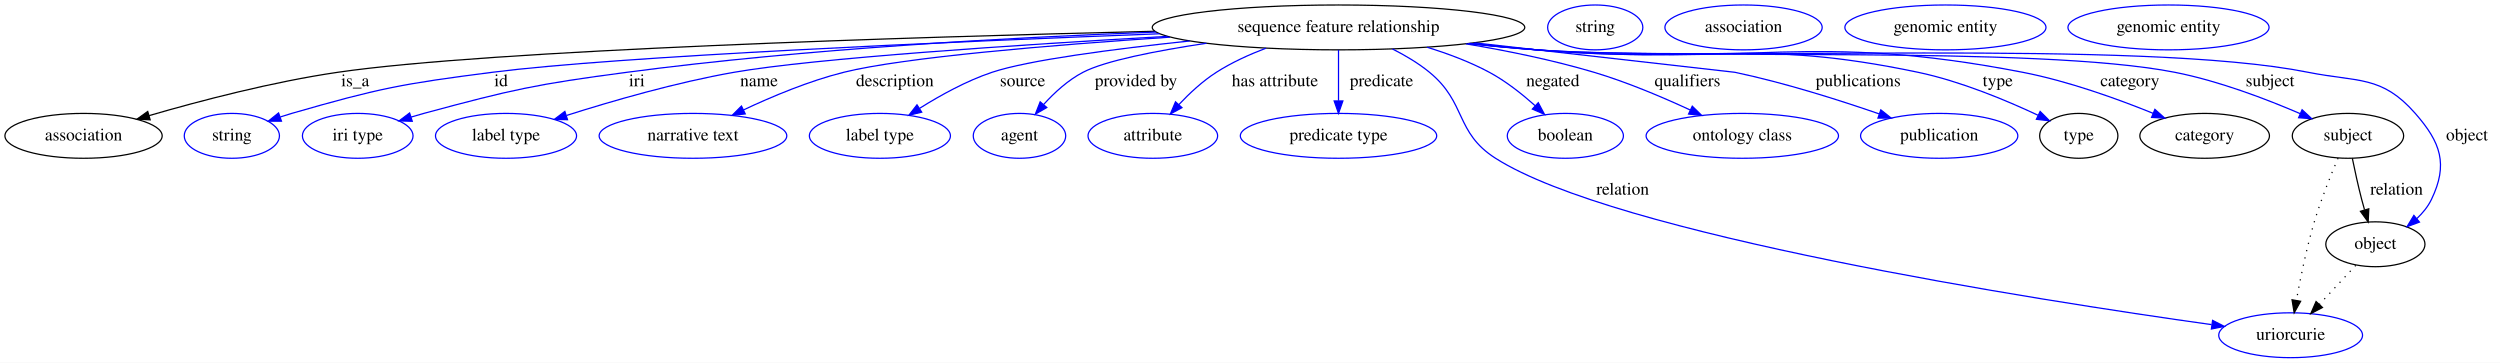
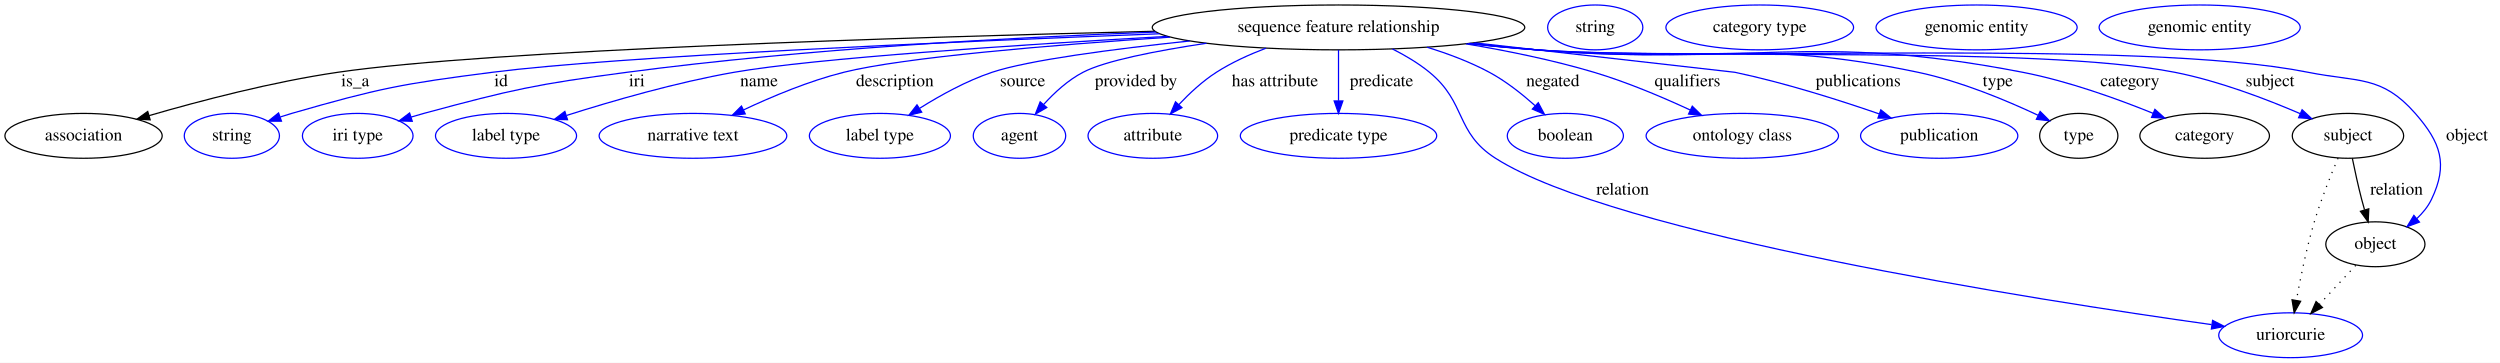
<svg xmlns="http://www.w3.org/2000/svg" width="2006pt" height="291pt" viewBox="0.00 0.00 2006.04 291.00">
  <g id="graph0" class="graph" transform="scale(1 1) rotate(0) translate(4 287)">
    <polygon fill="#ffffff" stroke="transparent" points="-4,4 -4,-287 2002.044,-287 2002.044,4 -4,4" />
    <g id="node1" class="node">
      <ellipse fill="none" stroke="#000000" cx="1070.044" cy="-265" rx="149.474" ry="18" />
      <text text-anchor="middle" x="1070.044" y="-261.3" font-family="Times,serif" font-size="14.00" fill="#000000">sequence feature relationship</text>
    </g>
    <g id="node2" class="node">
      <ellipse fill="none" stroke="#000000" cx="63.044" cy="-178" rx="63.089" ry="18" />
      <text text-anchor="middle" x="63.044" y="-174.3" font-family="Times,serif" font-size="14.00" fill="#000000">association</text>
    </g>
    <g id="edge1" class="edge">
      <path fill="none" stroke="#000000" d="M922.745,-261.925C726.337,-257.215 389.252,-246.832 267.044,-229 214.816,-221.379 156.514,-206.1 115.657,-194.243" />
      <polygon fill="#000000" stroke="#000000" points="116.501,-190.843 105.92,-191.386 114.53,-197.56 116.501,-190.843" />
      <text text-anchor="middle" x="281.044" y="-217.8" font-family="Times,serif" font-size="14.00" fill="#000000">is_a</text>
    </g>
    <g id="node3" class="node">
      <ellipse fill="none" stroke="#0000ff" cx="182.044" cy="-178" rx="38.194" ry="18" />
      <text text-anchor="middle" x="182.044" y="-174.3" font-family="Times,serif" font-size="14.00" fill="#000000">string</text>
    </g>
    <g id="edge2" class="edge">
      <path fill="none" stroke="#0000ff" d="M926.451,-259.906C758.515,-253.504 490.789,-241.794 391.044,-229 318.595,-219.707 300.233,-216.219 230.044,-196 227.062,-195.141 224.001,-194.182 220.939,-193.166" />
      <polygon fill="#0000ff" stroke="#0000ff" points="221.841,-189.774 211.246,-189.78 219.533,-196.382 221.841,-189.774" />
      <text text-anchor="middle" x="398.044" y="-217.8" font-family="Times,serif" font-size="14.00" fill="#000000">id</text>
    </g>
    <g id="node4" class="node">
      <ellipse fill="none" stroke="#0000ff" cx="283.044" cy="-178" rx="44.393" ry="18" />
      <text text-anchor="middle" x="283.044" y="-174.3" font-family="Times,serif" font-size="14.00" fill="#000000">iri type</text>
    </g>
    <g id="edge3" class="edge">
      <path fill="none" stroke="#0000ff" d="M923.707,-261.282C808.035,-257.017 642.692,-247.979 499.044,-229 425.767,-219.319 407.406,-215.257 336.044,-196 332.707,-195.099 329.273,-194.101 325.834,-193.05" />
      <polygon fill="#0000ff" stroke="#0000ff" points="326.797,-189.684 316.207,-189.986 324.674,-196.354 326.797,-189.684" />
      <text text-anchor="middle" x="507.044" y="-217.8" font-family="Times,serif" font-size="14.00" fill="#000000">iri</text>
    </g>
    <g id="node5" class="node">
      <ellipse fill="none" stroke="#0000ff" cx="402.044" cy="-178" rx="56.59" ry="18" />
      <text text-anchor="middle" x="402.044" y="-174.3" font-family="Times,serif" font-size="14.00" fill="#000000">label type</text>
    </g>
    <g id="edge4" class="edge">
      <path fill="none" stroke="#0000ff" d="M932.657,-257.836C813.175,-251.047 649.4,-240.242 585.044,-229 538.716,-220.907 487.221,-206.007 450.689,-194.393" />
      <polygon fill="#0000ff" stroke="#0000ff" points="451.39,-190.942 440.799,-191.213 449.247,-197.606 451.39,-190.942" />
      <text text-anchor="middle" x="605.044" y="-217.8" font-family="Times,serif" font-size="14.00" fill="#000000">name</text>
    </g>
    <g id="node6" class="node">
      <ellipse fill="none" stroke="#0000ff" cx="552.044" cy="-178" rx="75.287" ry="18" />
      <text text-anchor="middle" x="552.044" y="-174.3" font-family="Times,serif" font-size="14.00" fill="#000000">narrative text</text>
    </g>
    <g id="edge5" class="edge">
      <path fill="none" stroke="#0000ff" d="M934.838,-257.189C839.716,-250.849 721.137,-241.007 673.044,-229 645.246,-222.06 615.578,-209.641 592.576,-198.797" />
      <polygon fill="#0000ff" stroke="#0000ff" points="594,-195.598 583.471,-194.423 590.969,-201.908 594,-195.598" />
      <text text-anchor="middle" x="714.044" y="-217.8" font-family="Times,serif" font-size="14.00" fill="#000000">description</text>
    </g>
    <g id="node7" class="node">
      <ellipse fill="none" stroke="#0000ff" cx="702.044" cy="-178" rx="56.59" ry="18" />
      <text text-anchor="middle" x="702.044" y="-174.3" font-family="Times,serif" font-size="14.00" fill="#000000">label type</text>
    </g>
    <g id="edge6" class="edge">
      <path fill="none" stroke="#0000ff" d="M950.651,-254.127C889.196,-247.615 821.185,-238.727 792.044,-229 771.634,-222.187 750.615,-210.58 734.027,-200.159" />
      <polygon fill="#0000ff" stroke="#0000ff" points="735.601,-197.009 725.3,-194.53 731.806,-202.891 735.601,-197.009" />
      <text text-anchor="middle" x="816.544" y="-217.8" font-family="Times,serif" font-size="14.00" fill="#000000">source</text>
    </g>
    <g id="node8" class="node">
      <ellipse fill="none" stroke="#0000ff" cx="814.044" cy="-178" rx="37.093" ry="18" />
      <text text-anchor="middle" x="814.044" y="-174.3" font-family="Times,serif" font-size="14.00" fill="#000000">agent</text>
    </g>
    <g id="edge7" class="edge">
      <path fill="none" stroke="#0000ff" d="M964.094,-252.301C923.556,-246.215 882.796,-238.233 865.044,-229 853.068,-222.771 842.133,-212.743 833.488,-203.221" />
      <polygon fill="#0000ff" stroke="#0000ff" points="835.966,-200.734 826.791,-195.435 830.659,-205.299 835.966,-200.734" />
      <text text-anchor="middle" x="907.544" y="-217.8" font-family="Times,serif" font-size="14.00" fill="#000000">provided by</text>
    </g>
    <g id="node9" class="node">
      <ellipse fill="none" stroke="#0000ff" cx="921.044" cy="-178" rx="51.991" ry="18" />
      <text text-anchor="middle" x="921.044" y="-174.3" font-family="Times,serif" font-size="14.00" fill="#000000">attribute</text>
    </g>
    <g id="edge8" class="edge">
      <path fill="none" stroke="#0000ff" d="M1011.842,-248.326C998.237,-243.173 984.186,-236.761 972.044,-229 960.999,-221.94 950.459,-212.126 941.858,-202.99" />
      <polygon fill="#0000ff" stroke="#0000ff" points="944.427,-200.614 935.12,-195.552 939.239,-205.313 944.427,-200.614" />
      <text text-anchor="middle" x="1019.044" y="-217.8" font-family="Times,serif" font-size="14.00" fill="#000000">has attribute</text>
    </g>
    <g id="node10" class="node">
      <ellipse fill="none" stroke="#0000ff" cx="1070.044" cy="-178" rx="78.786" ry="18" />
      <text text-anchor="middle" x="1070.044" y="-174.3" font-family="Times,serif" font-size="14.00" fill="#000000">predicate type</text>
    </g>
    <g id="edge9" class="edge">
      <path fill="none" stroke="#0000ff" d="M1070.044,-246.974C1070.044,-235.192 1070.044,-219.561 1070.044,-206.158" />
      <polygon fill="#0000ff" stroke="#0000ff" points="1073.544,-206.003 1070.044,-196.003 1066.544,-206.003 1073.544,-206.003" />
      <text text-anchor="middle" x="1104.544" y="-217.8" font-family="Times,serif" font-size="14.00" fill="#000000">predicate</text>
    </g>
    <g id="node11" class="node">
      <ellipse fill="none" stroke="#0000ff" cx="1834.044" cy="-18" rx="57.69" ry="18" />
      <text text-anchor="middle" x="1834.044" y="-14.3" font-family="Times,serif" font-size="14.00" fill="#000000">uriorcurie</text>
    </g>
    <g id="edge10" class="edge">
      <path fill="none" stroke="#0000ff" d="M1113.338,-247.708C1123.637,-242.529 1134.195,-236.259 1143.044,-229 1172.942,-204.476 1163.435,-180.782 1196.044,-160 1291.968,-98.867 1628.936,-46.396 1770.577,-26.513" />
      <polygon fill="#0000ff" stroke="#0000ff" points="1771.417,-29.93 1780.837,-25.082 1770.449,-22.997 1771.417,-29.93" />
      <text text-anchor="middle" x="1298.044" y="-130.8" font-family="Times,serif" font-size="14.00" fill="#000000">relation</text>
    </g>
    <g id="node12" class="node">
      <ellipse fill="none" stroke="#0000ff" cx="1252.044" cy="-178" rx="46.593" ry="18" />
      <text text-anchor="middle" x="1252.044" y="-174.3" font-family="Times,serif" font-size="14.00" fill="#000000">boolean</text>
    </g>
    <g id="edge11" class="edge">
      <path fill="none" stroke="#0000ff" d="M1141.076,-249.111C1157.988,-243.921 1175.597,-237.294 1191.044,-229 1204.225,-221.923 1217.178,-211.698 1227.734,-202.258" />
      <polygon fill="#0000ff" stroke="#0000ff" points="1230.338,-204.618 1235.303,-195.258 1225.585,-199.478 1230.338,-204.618" />
      <text text-anchor="middle" x="1242.044" y="-217.8" font-family="Times,serif" font-size="14.00" fill="#000000">negated</text>
    </g>
    <g id="node13" class="node">
      <ellipse fill="none" stroke="#0000ff" cx="1394.044" cy="-178" rx="77.187" ry="18" />
      <text text-anchor="middle" x="1394.044" y="-174.3" font-family="Times,serif" font-size="14.00" fill="#000000">ontology class</text>
    </g>
    <g id="edge12" class="edge">
      <path fill="none" stroke="#0000ff" d="M1172.266,-251.816C1205.43,-246.278 1242.143,-238.795 1275.044,-229 1301.434,-221.143 1329.816,-209.128 1352.242,-198.733" />
      <polygon fill="#0000ff" stroke="#0000ff" points="1353.906,-201.818 1361.464,-194.394 1350.926,-195.484 1353.906,-201.818" />
      <text text-anchor="middle" x="1350.044" y="-217.8" font-family="Times,serif" font-size="14.00" fill="#000000">qualifiers</text>
    </g>
    <g id="node14" class="node">
      <ellipse fill="none" stroke="#0000ff" cx="1552.044" cy="-178" rx="63.089" ry="18" />
      <text text-anchor="middle" x="1552.044" y="-174.3" font-family="Times,serif" font-size="14.00" fill="#000000">publication</text>
    </g>
    <g id="edge13" class="edge">
      <path fill="none" stroke="#0000ff" d="M1179.037,-252.661C1271.092,-242.24 1388.044,-229 1388.044,-229 1427.711,-220.665 1471.494,-206.802 1503.837,-195.631" />
      <polygon fill="#0000ff" stroke="#0000ff" points="1505.203,-198.861 1513.49,-192.26 1502.895,-192.253 1505.203,-198.861" />
      <text text-anchor="middle" x="1487.044" y="-217.8" font-family="Times,serif" font-size="14.00" fill="#000000">publications</text>
    </g>
    <g id="node15" class="node">
      <ellipse fill="none" stroke="#000000" cx="1664.044" cy="-178" rx="31.396" ry="18" />
      <text text-anchor="middle" x="1664.044" y="-174.3" font-family="Times,serif" font-size="14.00" fill="#000000">type</text>
    </g>
    <g id="edge14" class="edge">
      <path fill="none" stroke="#0000ff" d="M1175.591,-252.243C1193.416,-250.321 1211.745,-248.487 1229.044,-247 1364.779,-235.333 1401.715,-256.988 1535.044,-229 1569.11,-221.849 1605.83,-206.516 1631.348,-194.519" />
      <polygon fill="#0000ff" stroke="#0000ff" points="1633.045,-197.587 1640.55,-190.109 1630.02,-191.274 1633.045,-197.587" />
      <text text-anchor="middle" x="1599.044" y="-217.8" font-family="Times,serif" font-size="14.00" fill="#000000">type</text>
    </g>
    <g id="node17" class="node">
      <ellipse fill="none" stroke="#000000" cx="1765.044" cy="-178" rx="51.991" ry="18" />
      <text text-anchor="middle" x="1765.044" y="-174.3" font-family="Times,serif" font-size="14.00" fill="#000000">category</text>
    </g>
    <g id="edge15" class="edge">
      <path fill="none" stroke="#0000ff" d="M1174.72,-252.147C1192.815,-250.212 1211.459,-248.4 1229.044,-247 1402.015,-233.233 1448.685,-261.957 1619.044,-229 1655.398,-221.967 1694.954,-207.711 1723.712,-196.055" />
      <polygon fill="#0000ff" stroke="#0000ff" points="1725.118,-199.261 1733.031,-192.216 1722.451,-192.789 1725.118,-199.261" />
      <text text-anchor="middle" x="1705.044" y="-217.8" font-family="Times,serif" font-size="14.00" fill="#000000">category</text>
    </g>
    <g id="node19" class="node">
      <ellipse fill="none" stroke="#000000" cx="1880.044" cy="-178" rx="44.693" ry="18" />
      <text text-anchor="middle" x="1880.044" y="-174.3" font-family="Times,serif" font-size="14.00" fill="#000000">subject</text>
    </g>
    <g id="edge16" class="edge">
      <path fill="none" stroke="#0000ff" d="M1174.28,-252.029C1192.511,-250.095 1211.313,-248.313 1229.044,-247 1342.582,-238.59 1629.319,-250.881 1741.044,-229 1776.246,-222.106 1814.373,-207.574 1841.776,-195.779" />
      <polygon fill="#0000ff" stroke="#0000ff" points="1843.244,-198.957 1850.999,-191.738 1840.435,-192.545 1843.244,-198.957" />
      <text text-anchor="middle" x="1817.544" y="-217.8" font-family="Times,serif" font-size="14.00" fill="#000000">subject</text>
    </g>
    <g id="node21" class="node">
      <ellipse fill="none" stroke="#000000" cx="1902.044" cy="-91" rx="39.794" ry="18" />
      <text text-anchor="middle" x="1902.044" y="-87.3" font-family="Times,serif" font-size="14.00" fill="#000000">object</text>
    </g>
    <g id="edge17" class="edge">
      <path fill="none" stroke="#0000ff" d="M1173.846,-251.983C1192.211,-250.042 1211.171,-248.269 1229.044,-247 1366.312,-237.251 1713.112,-256.034 1848.044,-229 1888.186,-220.958 1907.04,-226.77 1934.044,-196 1954.629,-172.546 1960.563,-155.126 1947.044,-127 1944.257,-121.201 1940.03,-116.043 1935.263,-111.571" />
      <polygon fill="#0000ff" stroke="#0000ff" points="1937.392,-108.79 1927.456,-105.114 1932.931,-114.184 1937.392,-108.79" />
      <text text-anchor="middle" x="1975.544" y="-174.3" font-family="Times,serif" font-size="14.00" fill="#000000">object</text>
    </g>
    <g id="node16" class="node">
      <ellipse fill="none" stroke="#0000ff" cx="1276.044" cy="-265" rx="38.194" ry="18" />
      <text text-anchor="middle" x="1276.044" y="-261.3" font-family="Times,serif" font-size="14.00" fill="#000000">string</text>
    </g>
    <g id="node18" class="node">
-       <ellipse fill="none" stroke="#0000ff" cx="1395.044" cy="-265" rx="63.089" ry="18" />
-       <text text-anchor="middle" x="1395.044" y="-261.3" font-family="Times,serif" font-size="14.00" fill="#000000">association</text>
+       <ellipse fill="none" stroke="#0000ff" cx="1408.044" cy="-265" rx="75.287" ry="18" />
+       <text text-anchor="middle" x="1408.044" y="-261.3" font-family="Times,serif" font-size="14.00" fill="#000000">category type</text>
    </g>
    <g id="edge19" class="edge">
      <path fill="none" stroke="#000000" stroke-dasharray="1,5" d="M1872.098,-160.129C1866.213,-146.366 1858.331,-126.753 1853.044,-109 1846.845,-88.182 1841.913,-64.102 1838.629,-45.943" />
      <polygon fill="#000000" stroke="#000000" points="1842.061,-45.252 1836.888,-36.006 1835.166,-46.459 1842.061,-45.252" />
    </g>
    <g id="edge18" class="edge">
      <path fill="none" stroke="#000000" d="M1883.547,-159.975C1885.548,-150.175 1888.217,-137.87 1891.044,-127 1891.745,-124.306 1892.517,-121.512 1893.318,-118.726" />
      <polygon fill="#000000" stroke="#000000" points="1896.756,-119.444 1896.263,-108.861 1890.048,-117.442 1896.756,-119.444" />
      <text text-anchor="middle" x="1919.044" y="-130.8" font-family="Times,serif" font-size="14.00" fill="#000000">relation</text>
    </g>
    <g id="node20" class="node">
-       <ellipse fill="none" stroke="#0000ff" cx="1557.044" cy="-265" rx="80.686" ry="18" />
-       <text text-anchor="middle" x="1557.044" y="-261.3" font-family="Times,serif" font-size="14.00" fill="#000000">genomic entity</text>
+       <ellipse fill="none" stroke="#0000ff" cx="1582.044" cy="-265" rx="80.686" ry="18" />
+       <text text-anchor="middle" x="1582.044" y="-261.3" font-family="Times,serif" font-size="14.00" fill="#000000">genomic entity</text>
    </g>
    <g id="edge20" class="edge">
      <path fill="none" stroke="#000000" stroke-dasharray="1,5" d="M1886.273,-74.069C1877.644,-64.805 1866.791,-53.154 1857.217,-42.876" />
      <polygon fill="#000000" stroke="#000000" points="1859.58,-40.278 1850.203,-35.346 1854.458,-45.049 1859.58,-40.278" />
    </g>
    <g id="node22" class="node">
-       <ellipse fill="none" stroke="#0000ff" cx="1736.044" cy="-265" rx="80.686" ry="18" />
-       <text text-anchor="middle" x="1736.044" y="-261.3" font-family="Times,serif" font-size="14.00" fill="#000000">genomic entity</text>
+       <ellipse fill="none" stroke="#0000ff" cx="1761.044" cy="-265" rx="80.686" ry="18" />
+       <text text-anchor="middle" x="1761.044" y="-261.3" font-family="Times,serif" font-size="14.00" fill="#000000">genomic entity</text>
    </g>
  </g>
</svg>
